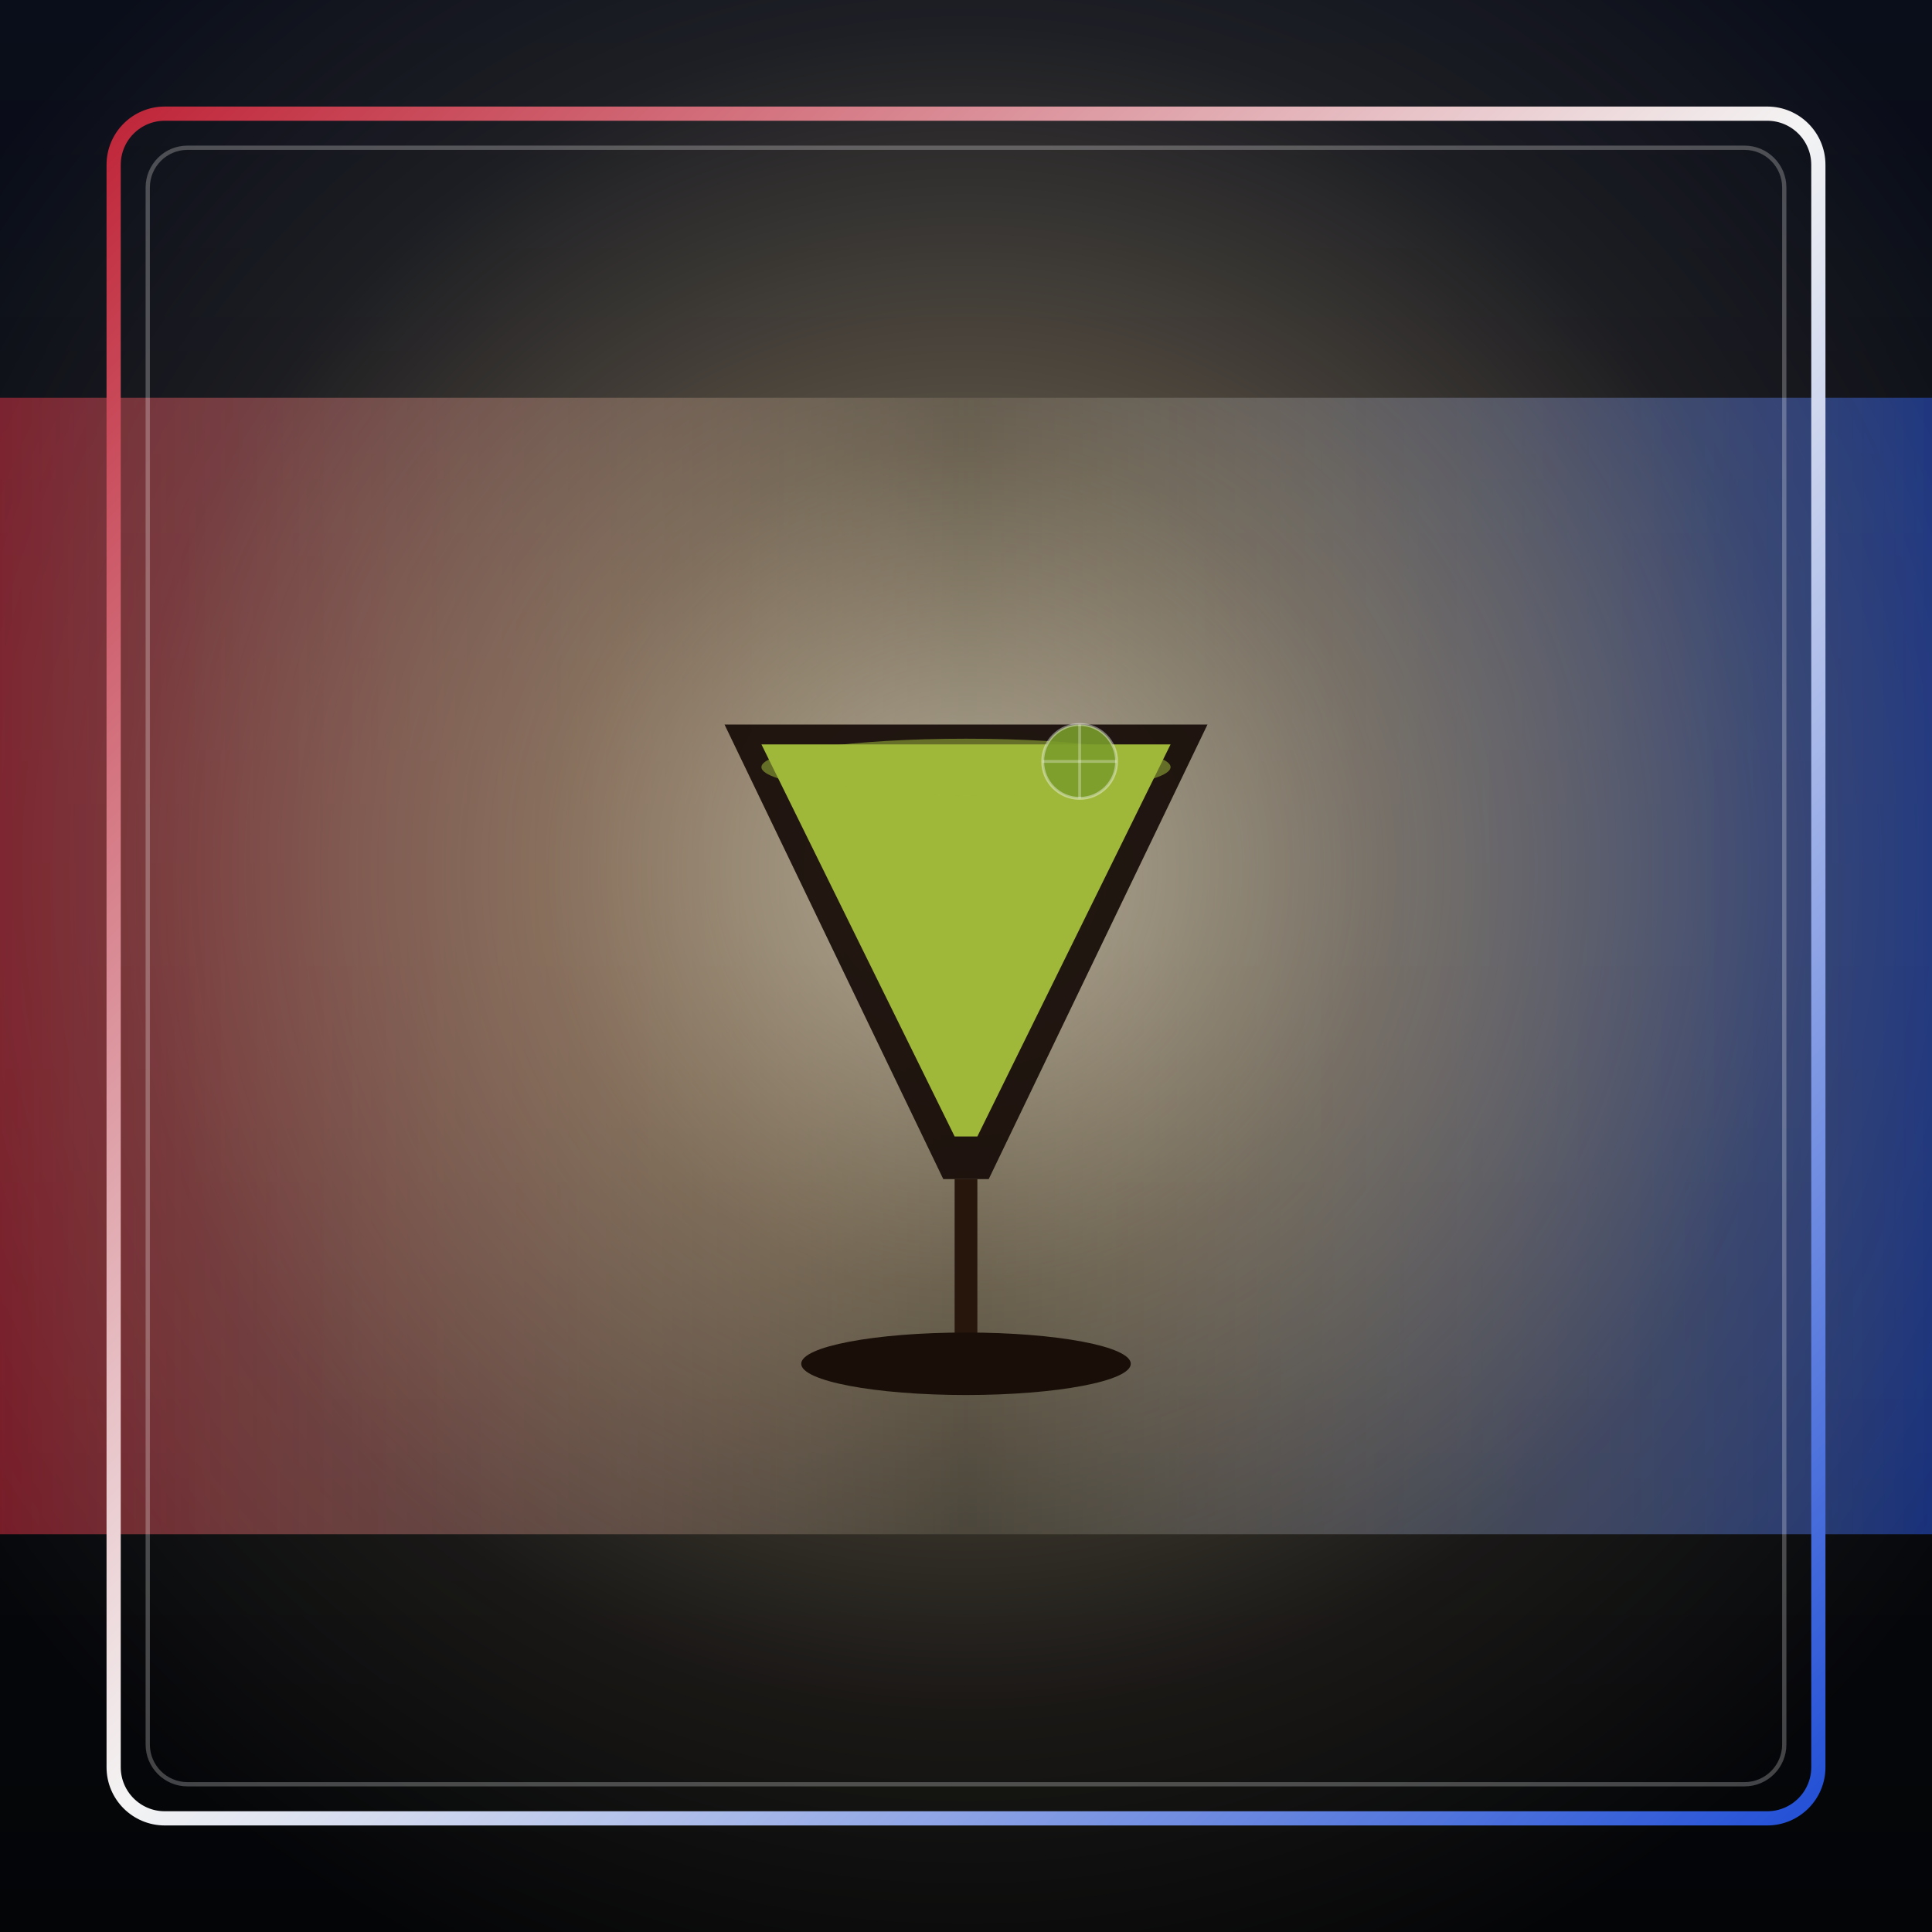
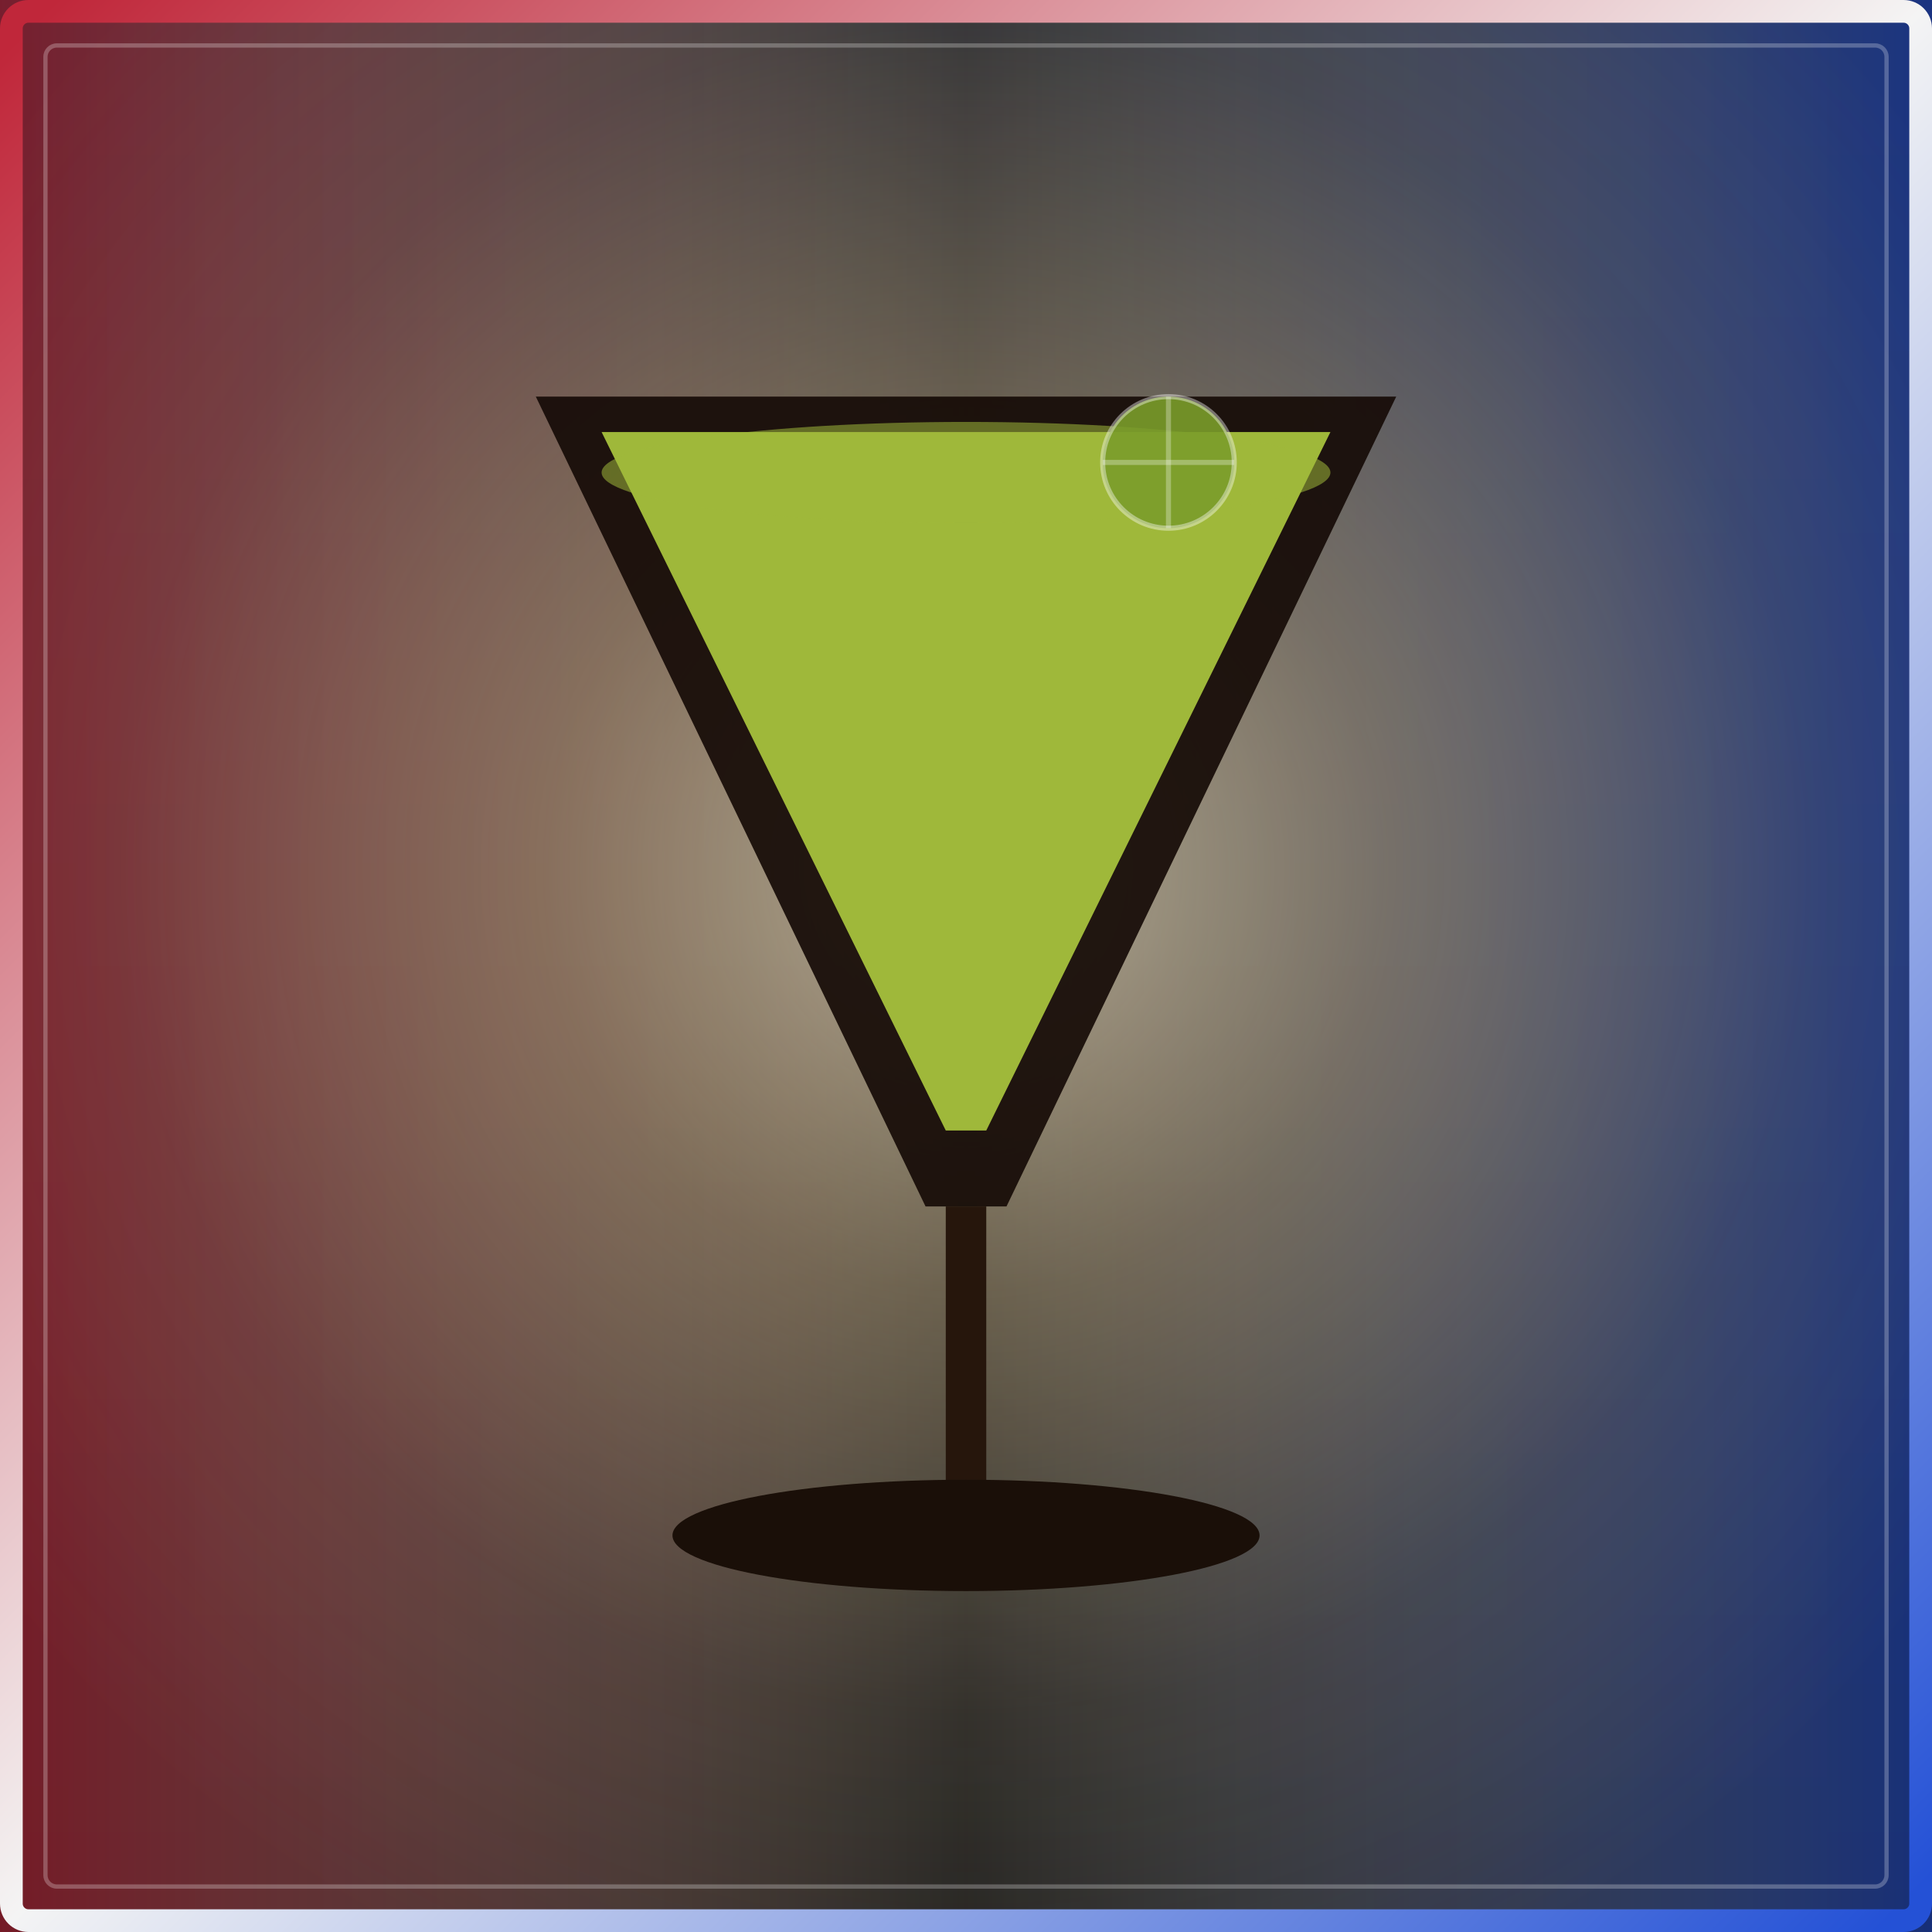
<svg xmlns="http://www.w3.org/2000/svg" width="100%" height="100%" viewBox="0 0 680 680" role="img">
  <defs>
    <linearGradient id="bgGrad" x1="0" y1="0" x2="0" y2="1">
      <stop offset="0" stop-color="#0a0e1a" />
      <stop offset="1" stop-color="#040507" />
    </linearGradient>
    <linearGradient id="patrioticBand" x1="0" y1="0" x2="1" y2="0">
      <stop offset="0" stop-color="#c0273a" stop-opacity="0.6" />
      <stop offset="0.5" stop-color="#fff4d6" stop-opacity="0.12" />
      <stop offset="1" stop-color="#2451d6" stop-opacity="0.55" />
    </linearGradient>
    <linearGradient id="frameGrad" x1="0" y1="0" x2="1" y2="1">
      <stop offset="0" stop-color="#c0273a" />
      <stop offset="0.5" stop-color="#f4f4f4" />
      <stop offset="1" stop-color="#2451d6" />
    </linearGradient>
    <radialGradient id="spot" cx="0.5" cy="0.45" r="0.62">
      <stop offset="0" stop-color="#fff4d6" stop-opacity="0.65" />
      <stop offset="0.35" stop-color="#ffdfa3" stop-opacity="0.32" />
      <stop offset="0.7" stop-color="#ffdfa3" stop-opacity="0.08" />
      <stop offset="1" stop-color="#ffdfa3" stop-opacity="0" />
    </radialGradient>
  </defs>
  <rect x="0" y="0" width="680" height="680" fill="url(#bgGrad)" />
-   <rect x="0" y="140" width="680" height="400" fill="url(#patrioticBand)" />
+   <rect x="0" y="0" width="680" height="680" fill="url(#patrioticBand)" />
  <rect x="0" y="0" width="680" height="680" fill="url(#spot)" />
-   <path d="M255 255 L425 255 L348 415 L332 415 Z" fill="#160b06" opacity="0.92" />
-   <path d="M268 262 L412 262 L344 400 L336 400 Z" fill="#9fb83a" />
-   <ellipse cx="340" cy="270" rx="72" ry="10" fill="#9fb83a" opacity="0.55" />
-   <rect x="336" y="415" width="8" height="62" fill="#26160c" />
-   <ellipse cx="340" cy="480" rx="58" ry="11" fill="#1a0f08" />
-   <circle cx="380" cy="268" r="13" fill="#7a9c2a" opacity="0.9" />
-   <circle cx="380" cy="268" r="13" fill="none" stroke="#fff" stroke-opacity="0.4" stroke-width="1" />
-   <line x1="380" y1="255" x2="380" y2="281" stroke="#fff" stroke-opacity="0.3" stroke-width="1" />
-   <line x1="367" y1="268" x2="393" y2="268" stroke="#fff" stroke-opacity="0.3" stroke-width="1" />
-   <rect x="40" y="40" width="600" height="600" rx="18" fill="none" stroke="url(#frameGrad)" stroke-width="5" />
-   <rect x="52" y="52" width="576" height="576" rx="14" fill="none" stroke="#ffffff" stroke-opacity="0.25" stroke-width="1.5" />
+   <g transform="translate(-265.67,-314.66) scale(1.7814)">
+     <path d="M255 255 L425 255 L348 415 L332 415 Z" fill="#160b06" opacity="0.92" />
+     <path d="M268 262 L412 262 L344 400 L336 400 Z" fill="#9fb83a" />
+     <ellipse cx="340" cy="270" rx="72" ry="10" fill="#9fb83a" opacity="0.55" />
+     <rect x="336" y="415" width="8" height="62" fill="#26160c" />
+     <ellipse cx="340" cy="480" rx="58" ry="11" fill="#1a0f08" />
+     <circle cx="380" cy="268" r="13" fill="#7a9c2a" opacity="0.9" />
+     <circle cx="380" cy="268" r="13" fill="none" stroke="#fff" stroke-opacity="0.4" stroke-width="1" />
+     <line x1="380" y1="255" x2="380" y2="281" stroke="#fff" stroke-opacity="0.3" stroke-width="1" />
+     <line x1="367" y1="268" x2="393" y2="268" stroke="#fff" stroke-opacity="0.3" stroke-width="1" />
+   </g>
+   <rect x="4" y="4" width="672" height="672" rx="6" fill="none" stroke="url(#frameGrad)" stroke-width="8" />
+   <rect x="16" y="16" width="648" height="648" rx="4" fill="none" stroke="#ffffff" stroke-opacity="0.25" stroke-width="1.5" />
</svg>
